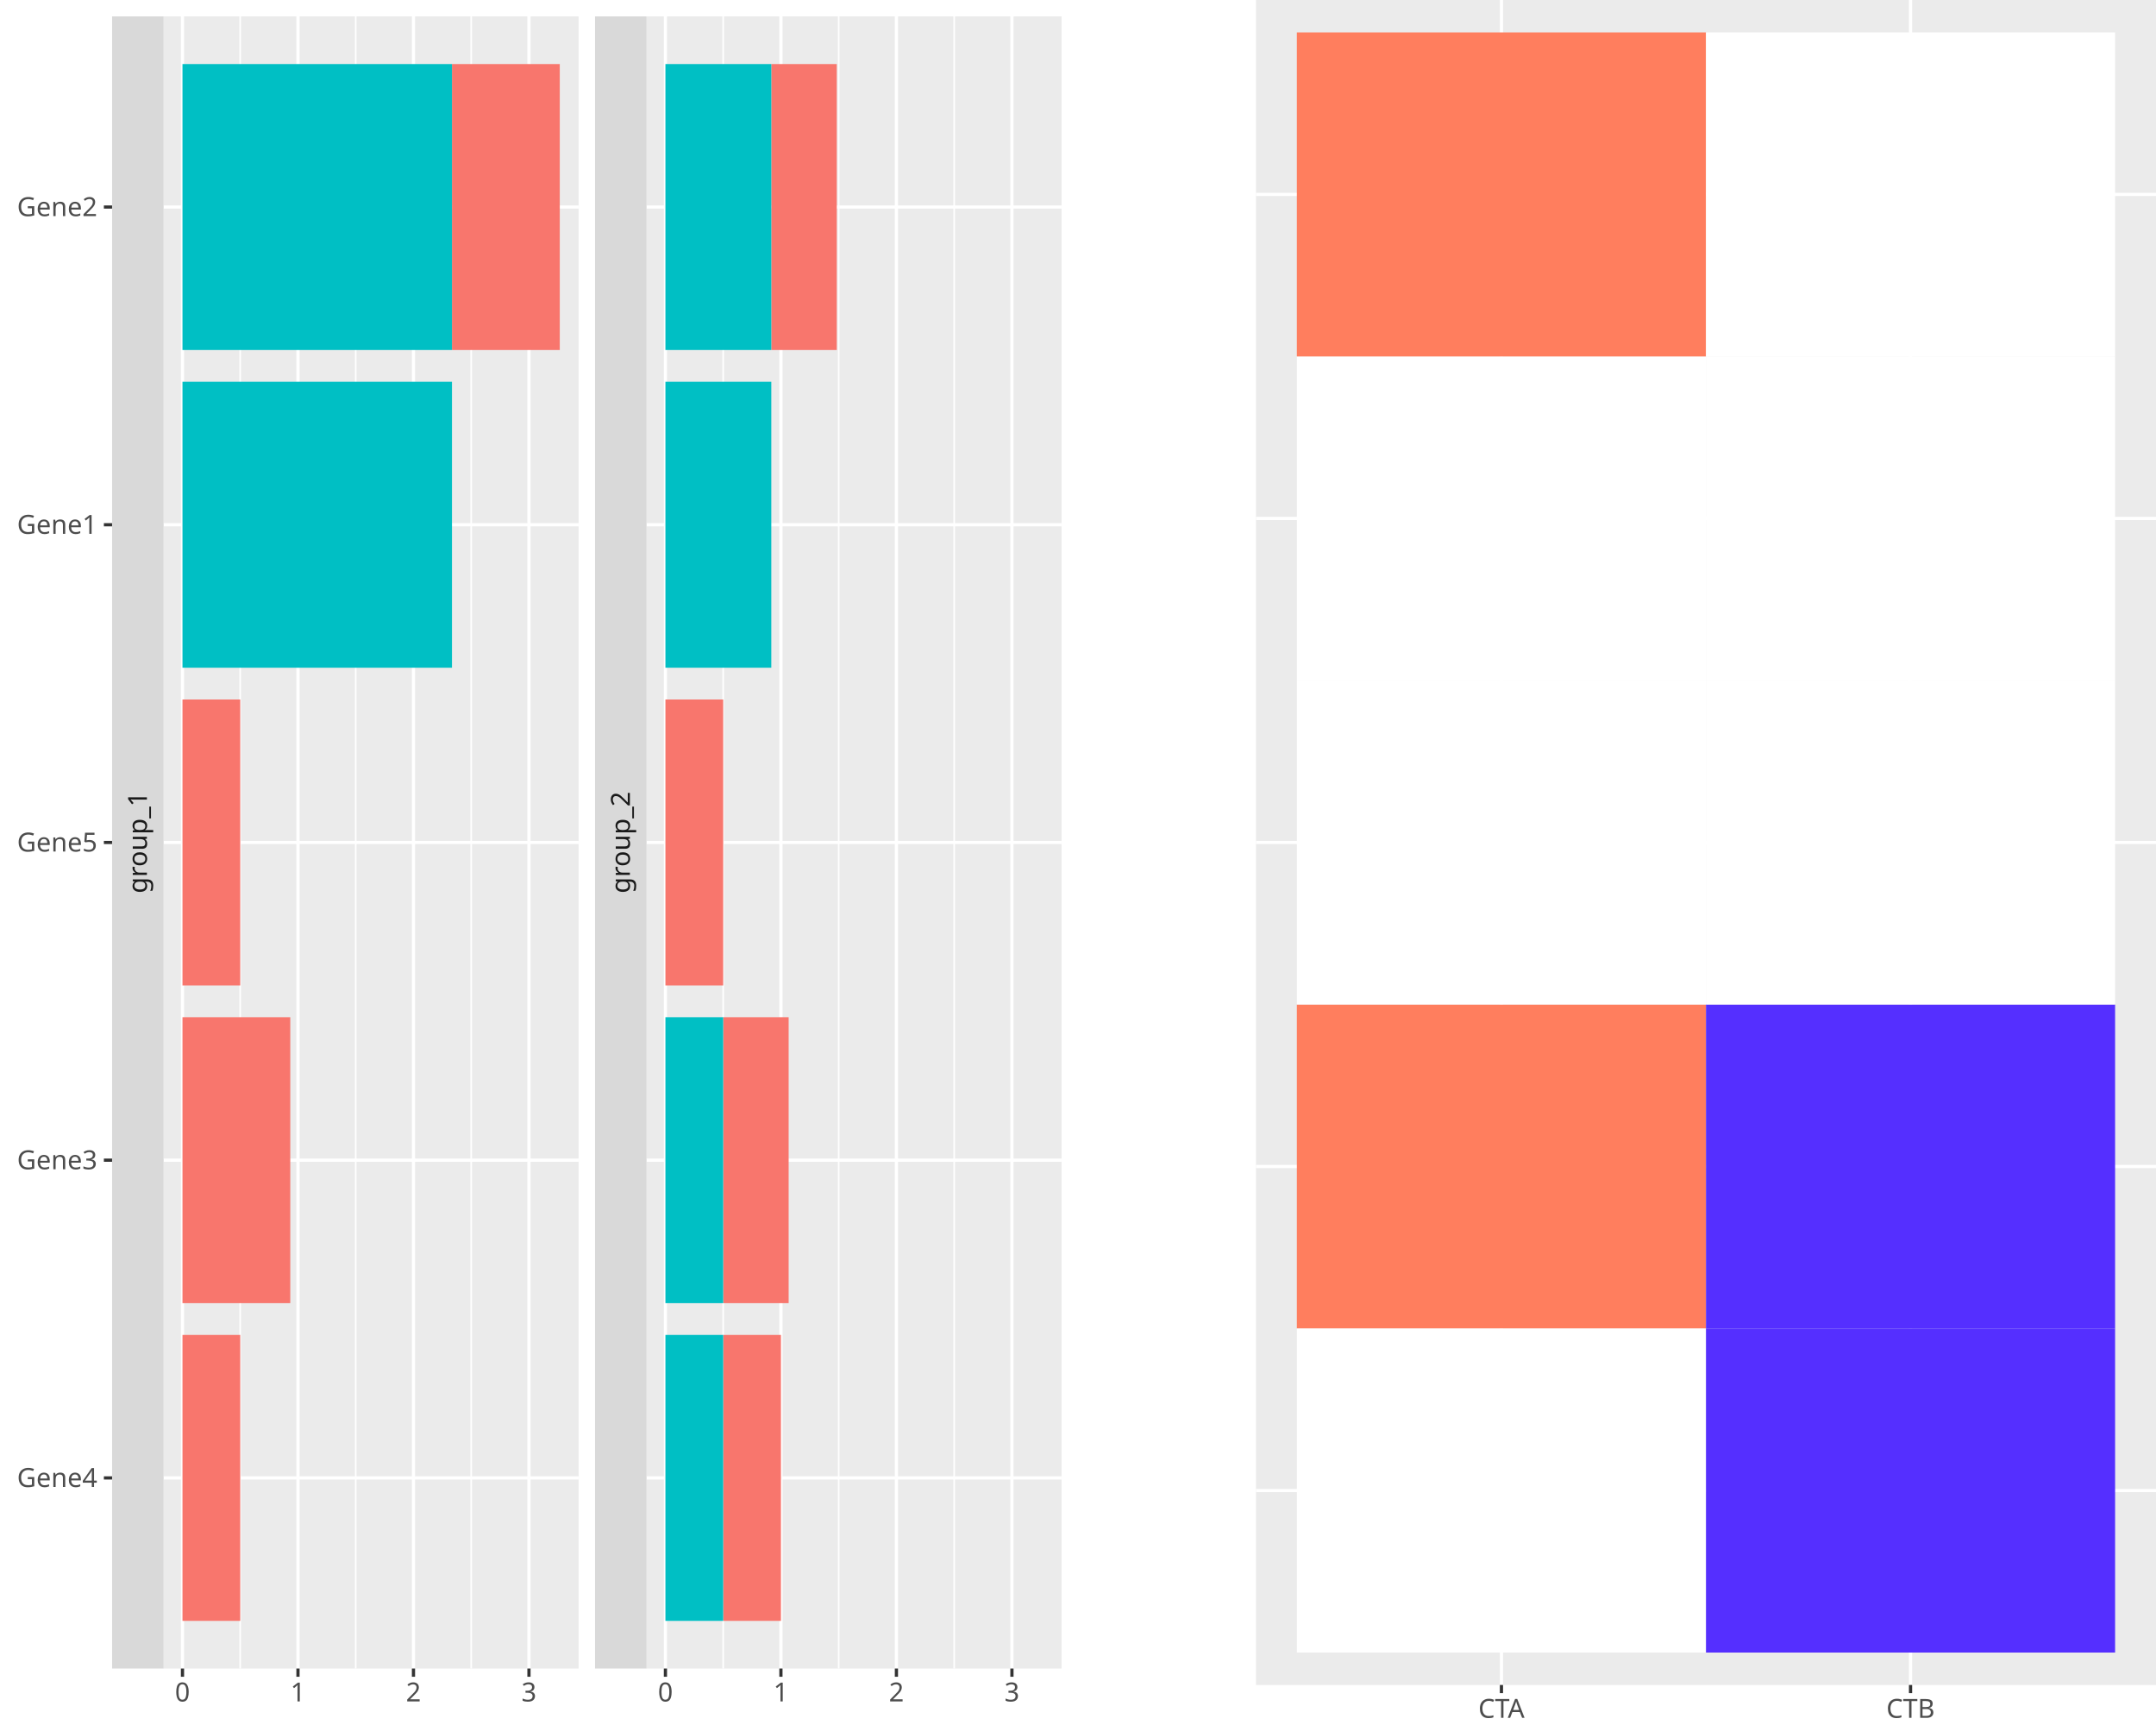
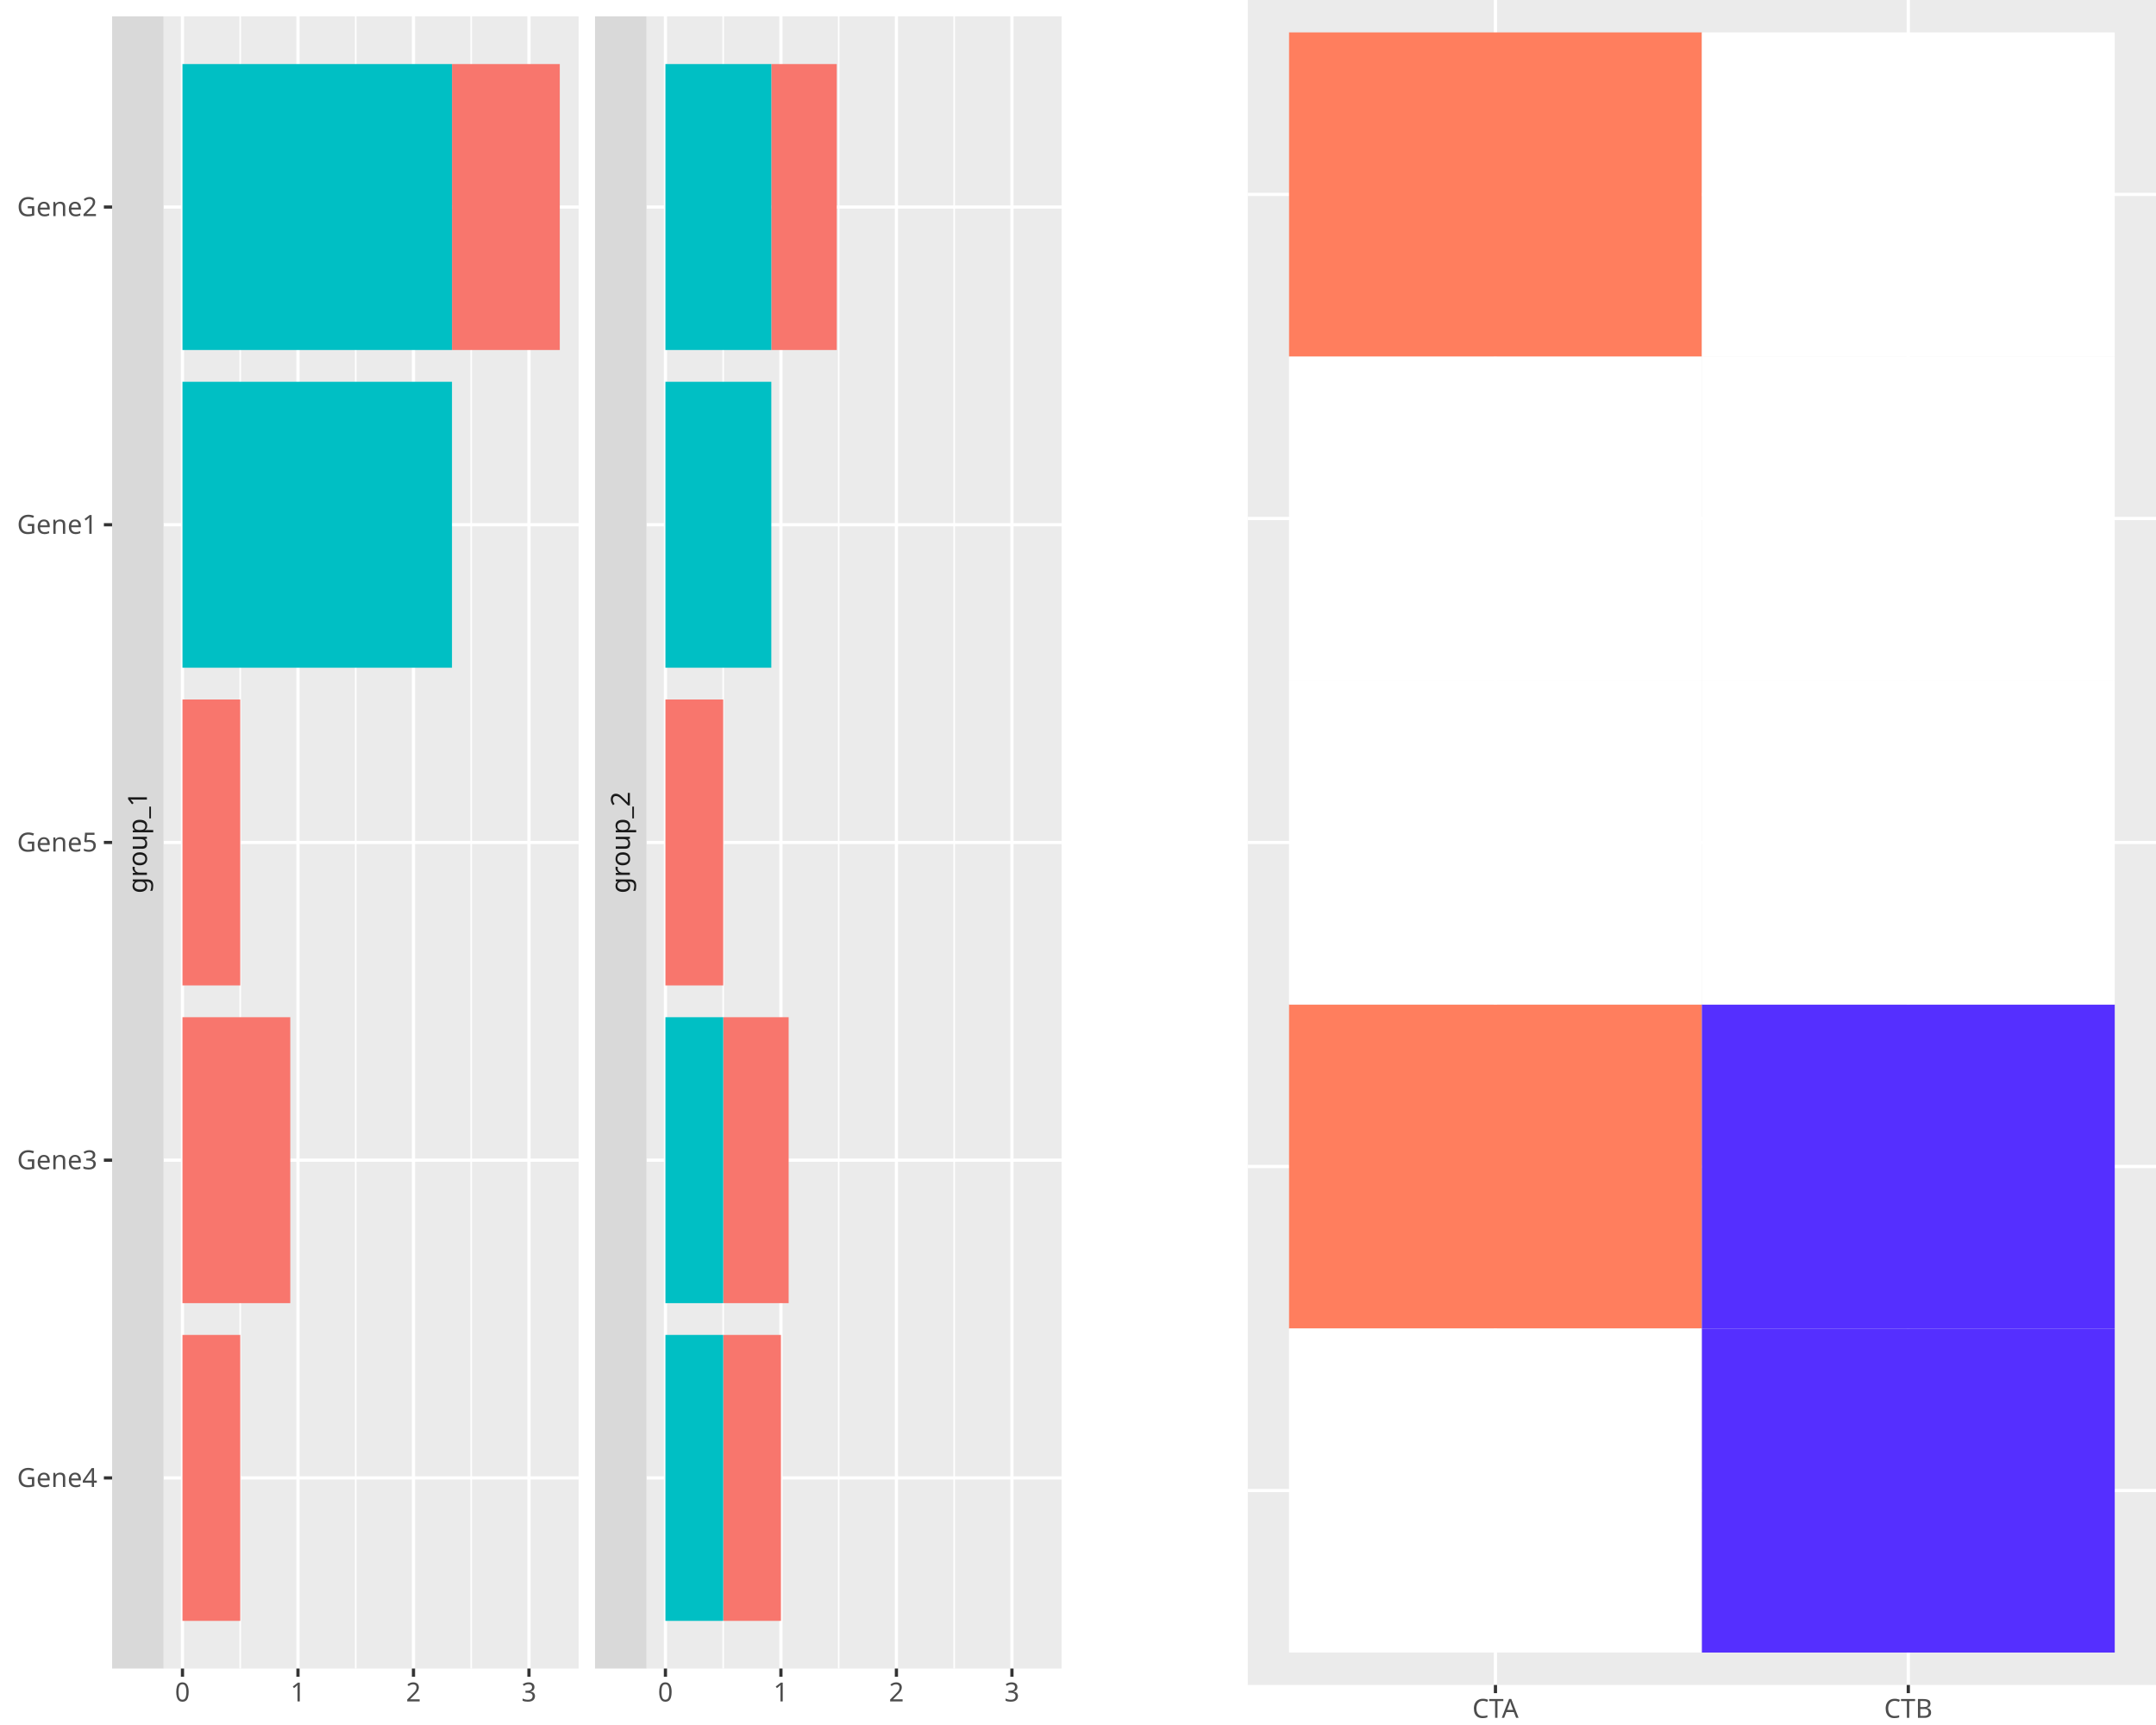
<svg xmlns="http://www.w3.org/2000/svg" class="svglite" data-engine-version="2.0" width="720.00pt" height="576.00pt" viewBox="0 0 720.00 576.00">
  <defs>
    <style type="text/css">
    .svglite line, .svglite polyline, .svglite polygon, .svglite path, .svglite rect, .svglite circle {
      fill: none;
      stroke: #000000;
      stroke-linecap: round;
      stroke-linejoin: round;
      stroke-miterlimit: 10.00;
    }
  </style>
  </defs>
  <rect width="100%" height="100%" style="stroke: none; fill: #FFFFFF;" />
  <defs>
    <clipPath id="cpMC4wMHw3MjAuMDB8MC4wMHw1NzYuMDA=">
      <rect x="0.00" y="0.00" width="720.00" height="576.00" />
    </clipPath>
  </defs>
  <g clip-path="url(#cpMC4wMHw3MjAuMDB8MC4wMHw1NzYuMDA=)">
</g>
  <defs>
    <clipPath id="cpMC4wMHwzNjAuMDB8MC4wMHw1NzYuMDA=">
      <rect x="0" y="0.00" width="360.00" height="576.00" />
    </clipPath>
  </defs>
  <g clip-path="url(#cpMC4wMHwzNjAuMDB8MC4wMHw1NzYuMDA=)">
    <rect x="0" y="0.00" width="360.00" height="576.00" style="stroke-width: 1.07; stroke: #FFFFFF; fill: #FFFFFF;" />
  </g>
  <g clip-path="url(#cpMC4wMHw3MjAuMDB8MC4wMHw1NzYuMDA=)">
</g>
  <defs>
    <clipPath id="cpNTQuNjR8MTkzLjI0fDUuNDh8NTU3LjE1">
      <rect x="54.64" y="5.48" width="138.60" height="551.67" />
    </clipPath>
  </defs>
  <g clip-path="url(#cpNTQuNjR8MTkzLjI0fDUuNDh8NTU3LjE1)">
    <rect x="54.64" y="5.48" width="138.60" height="551.67" style="stroke-width: 1.07; stroke: none; fill: #EBEBEB;" />
    <polyline points="80.22,557.15 80.22,5.48 " style="stroke-width: 0.53; stroke: #FFFFFF; stroke-linecap: butt;" />
    <polyline points="118.79,557.15 118.79,5.48 " style="stroke-width: 0.53; stroke: #FFFFFF; stroke-linecap: butt;" />
    <polyline points="157.36,557.15 157.36,5.48 " style="stroke-width: 0.53; stroke: #FFFFFF; stroke-linecap: butt;" />
    <polyline points="54.64,493.49 193.24,493.49 " style="stroke-width: 1.07; stroke: #FFFFFF; stroke-linecap: butt;" />
    <polyline points="54.64,387.40 193.24,387.40 " style="stroke-width: 1.07; stroke: #FFFFFF; stroke-linecap: butt;" />
    <polyline points="54.64,281.31 193.24,281.31 " style="stroke-width: 1.07; stroke: #FFFFFF; stroke-linecap: butt;" />
    <polyline points="54.64,175.22 193.24,175.22 " style="stroke-width: 1.07; stroke: #FFFFFF; stroke-linecap: butt;" />
    <polyline points="54.64,69.13 193.24,69.13 " style="stroke-width: 1.07; stroke: #FFFFFF; stroke-linecap: butt;" />
    <polyline points="60.94,557.15 60.94,5.48 " style="stroke-width: 1.07; stroke: #FFFFFF; stroke-linecap: butt;" />
    <polyline points="99.51,557.15 99.51,5.48 " style="stroke-width: 1.07; stroke: #FFFFFF; stroke-linecap: butt;" />
    <polyline points="138.08,557.15 138.08,5.48 " style="stroke-width: 1.07; stroke: #FFFFFF; stroke-linecap: butt;" />
    <polyline points="176.65,557.15 176.65,5.48 " style="stroke-width: 1.07; stroke: #FFFFFF; stroke-linecap: butt;" />
    <rect x="150.94" y="127.48" width="0.00" height="95.48" style="stroke-width: 1.07; stroke: none; stroke-linecap: butt; stroke-linejoin: miter; fill: #F8766D;" />
    <rect x="150.94" y="21.39" width="36.00" height="95.48" style="stroke-width: 1.07; stroke: none; stroke-linecap: butt; stroke-linejoin: miter; fill: #F8766D;" />
    <rect x="60.94" y="339.66" width="36.00" height="95.48" style="stroke-width: 1.07; stroke: none; stroke-linecap: butt; stroke-linejoin: miter; fill: #F8766D;" />
    <rect x="60.94" y="445.75" width="19.29" height="95.48" style="stroke-width: 1.07; stroke: none; stroke-linecap: butt; stroke-linejoin: miter; fill: #F8766D;" />
    <rect x="60.94" y="233.57" width="19.29" height="95.48" style="stroke-width: 1.07; stroke: none; stroke-linecap: butt; stroke-linejoin: miter; fill: #F8766D;" />
    <rect x="60.94" y="127.48" width="90.00" height="95.48" style="stroke-width: 1.07; stroke: none; stroke-linecap: butt; stroke-linejoin: miter; fill: #00BFC4;" />
    <rect x="60.94" y="21.39" width="90.00" height="95.48" style="stroke-width: 1.07; stroke: none; stroke-linecap: butt; stroke-linejoin: miter; fill: #00BFC4;" />
    <rect x="60.94" y="339.66" width="0.00" height="95.48" style="stroke-width: 1.07; stroke: none; stroke-linecap: butt; stroke-linejoin: miter; fill: #00BFC4;" />
    <rect x="60.94" y="445.75" width="0.00" height="95.48" style="stroke-width: 1.07; stroke: none; stroke-linecap: butt; stroke-linejoin: miter; fill: #00BFC4;" />
    <rect x="60.94" y="233.57" width="0.00" height="95.48" style="stroke-width: 1.07; stroke: none; stroke-linecap: butt; stroke-linejoin: miter; fill: #00BFC4;" />
  </g>
  <g clip-path="url(#cpMC4wMHw3MjAuMDB8MC4wMHw1NzYuMDA=)">
</g>
  <defs>
    <clipPath id="cpMjE1LjkyfDM1NC41Mnw1LjQ4fDU1Ny4xNQ==">
      <rect x="215.92" y="5.48" width="138.60" height="551.67" />
    </clipPath>
  </defs>
  <g clip-path="url(#cpMjE1LjkyfDM1NC41Mnw1LjQ4fDU1Ny4xNQ==)">
    <rect x="215.92" y="5.48" width="138.60" height="551.67" style="stroke-width: 1.07; stroke: none; fill: #EBEBEB;" />
    <polyline points="241.51,557.15 241.51,5.48 " style="stroke-width: 0.53; stroke: #FFFFFF; stroke-linecap: butt;" />
    <polyline points="280.08,557.15 280.08,5.48 " style="stroke-width: 0.53; stroke: #FFFFFF; stroke-linecap: butt;" />
    <polyline points="318.65,557.15 318.65,5.48 " style="stroke-width: 0.53; stroke: #FFFFFF; stroke-linecap: butt;" />
    <polyline points="215.92,493.49 354.52,493.49 " style="stroke-width: 1.07; stroke: #FFFFFF; stroke-linecap: butt;" />
    <polyline points="215.92,387.40 354.52,387.40 " style="stroke-width: 1.07; stroke: #FFFFFF; stroke-linecap: butt;" />
    <polyline points="215.92,281.31 354.52,281.31 " style="stroke-width: 1.07; stroke: #FFFFFF; stroke-linecap: butt;" />
    <polyline points="215.92,175.22 354.52,175.22 " style="stroke-width: 1.07; stroke: #FFFFFF; stroke-linecap: butt;" />
    <polyline points="215.92,69.13 354.52,69.13 " style="stroke-width: 1.07; stroke: #FFFFFF; stroke-linecap: butt;" />
    <polyline points="222.22,557.15 222.22,5.48 " style="stroke-width: 1.07; stroke: #FFFFFF; stroke-linecap: butt;" />
    <polyline points="260.79,557.15 260.79,5.48 " style="stroke-width: 1.07; stroke: #FFFFFF; stroke-linecap: butt;" />
    <polyline points="299.36,557.15 299.36,5.48 " style="stroke-width: 1.07; stroke: #FFFFFF; stroke-linecap: butt;" />
    <polyline points="337.94,557.15 337.94,5.48 " style="stroke-width: 1.07; stroke: #FFFFFF; stroke-linecap: butt;" />
    <rect x="257.58" y="127.48" width="0.00" height="95.48" style="stroke-width: 1.07; stroke: none; stroke-linecap: butt; stroke-linejoin: miter; fill: #F8766D;" />
    <rect x="257.58" y="21.39" width="21.86" height="95.48" style="stroke-width: 1.07; stroke: none; stroke-linecap: butt; stroke-linejoin: miter; fill: #F8766D;" />
    <rect x="241.51" y="339.66" width="21.86" height="95.48" style="stroke-width: 1.07; stroke: none; stroke-linecap: butt; stroke-linejoin: miter; fill: #F8766D;" />
    <rect x="241.51" y="445.75" width="19.29" height="95.48" style="stroke-width: 1.07; stroke: none; stroke-linecap: butt; stroke-linejoin: miter; fill: #F8766D;" />
    <rect x="222.22" y="233.57" width="19.29" height="95.48" style="stroke-width: 1.07; stroke: none; stroke-linecap: butt; stroke-linejoin: miter; fill: #F8766D;" />
    <rect x="222.22" y="127.48" width="35.36" height="95.48" style="stroke-width: 1.07; stroke: none; stroke-linecap: butt; stroke-linejoin: miter; fill: #00BFC4;" />
    <rect x="222.22" y="21.39" width="35.36" height="95.48" style="stroke-width: 1.07; stroke: none; stroke-linecap: butt; stroke-linejoin: miter; fill: #00BFC4;" />
    <rect x="222.22" y="339.66" width="19.29" height="95.48" style="stroke-width: 1.07; stroke: none; stroke-linecap: butt; stroke-linejoin: miter; fill: #00BFC4;" />
    <rect x="222.22" y="445.75" width="19.29" height="95.48" style="stroke-width: 1.07; stroke: none; stroke-linecap: butt; stroke-linejoin: miter; fill: #00BFC4;" />
    <rect x="222.22" y="233.57" width="0.00" height="95.48" style="stroke-width: 1.07; stroke: none; stroke-linecap: butt; stroke-linejoin: miter; fill: #00BFC4;" />
  </g>
  <g clip-path="url(#cpMC4wMHw3MjAuMDB8MC4wMHw1NzYuMDA=)">
</g>
  <defs>
    <clipPath id="cpMTk4LjcxfDIxNS45Mnw1LjQ4fDU1Ny4xNQ==">
      <rect x="198.71" y="5.48" width="17.21" height="551.67" />
    </clipPath>
  </defs>
  <g clip-path="url(#cpMTk4LjcxfDIxNS45Mnw1LjQ4fDU1Ny4xNQ==)">
    <rect x="198.71" y="5.48" width="17.21" height="551.67" style="stroke-width: 1.07; stroke: none; fill: #D9D9D9;" />
    <text transform="translate(210.35,281.31) rotate(-90)" text-anchor="middle" style="font-size: 8.80px; fill: #1A1A1A; font-family: sans;" textLength="32.30px" lengthAdjust="spacingAndGlyphs">group_2</text>
  </g>
  <g clip-path="url(#cpMC4wMHw3MjAuMDB8MC4wMHw1NzYuMDA=)">
</g>
  <defs>
    <clipPath id="cpMzcuNDN8NTQuNjR8NS40OHw1NTcuMTU=">
      <rect x="37.43" y="5.48" width="17.21" height="551.67" />
    </clipPath>
  </defs>
  <g clip-path="url(#cpMzcuNDN8NTQuNjR8NS40OHw1NTcuMTU=)">
    <rect x="37.43" y="5.48" width="17.21" height="551.67" style="stroke-width: 1.07; stroke: none; fill: #D9D9D9;" />
    <text transform="translate(49.06,281.31) rotate(-90)" text-anchor="middle" style="font-size: 8.80px; fill: #1A1A1A; font-family: sans;" textLength="32.30px" lengthAdjust="spacingAndGlyphs">group_1</text>
  </g>
  <g clip-path="url(#cpMC4wMHw3MjAuMDB8MC4wMHw1NzYuMDA=)">
    <polyline points="60.94,559.89 60.94,557.15 " style="stroke-width: 1.07; stroke: #333333; stroke-linecap: butt;" />
    <polyline points="99.51,559.89 99.51,557.15 " style="stroke-width: 1.07; stroke: #333333; stroke-linecap: butt;" />
    <polyline points="138.08,559.89 138.08,557.15 " style="stroke-width: 1.07; stroke: #333333; stroke-linecap: butt;" />
    <polyline points="176.65,559.89 176.65,557.15 " style="stroke-width: 1.07; stroke: #333333; stroke-linecap: butt;" />
    <text x="60.94" y="568.13" text-anchor="middle" style="font-size: 8.80px; fill: #4D4D4D; font-family: sans;" textLength="4.89px" lengthAdjust="spacingAndGlyphs">0</text>
    <text x="99.51" y="568.13" text-anchor="middle" style="font-size: 8.80px; fill: #4D4D4D; font-family: sans;" textLength="4.89px" lengthAdjust="spacingAndGlyphs">1</text>
    <text x="138.08" y="568.13" text-anchor="middle" style="font-size: 8.80px; fill: #4D4D4D; font-family: sans;" textLength="4.89px" lengthAdjust="spacingAndGlyphs">2</text>
    <text x="176.65" y="568.13" text-anchor="middle" style="font-size: 8.80px; fill: #4D4D4D; font-family: sans;" textLength="4.89px" lengthAdjust="spacingAndGlyphs">3</text>
    <polyline points="222.22,559.89 222.22,557.15 " style="stroke-width: 1.07; stroke: #333333; stroke-linecap: butt;" />
    <polyline points="260.79,559.89 260.79,557.15 " style="stroke-width: 1.07; stroke: #333333; stroke-linecap: butt;" />
    <polyline points="299.36,559.89 299.36,557.15 " style="stroke-width: 1.07; stroke: #333333; stroke-linecap: butt;" />
    <polyline points="337.94,559.89 337.94,557.15 " style="stroke-width: 1.07; stroke: #333333; stroke-linecap: butt;" />
    <text x="222.22" y="568.13" text-anchor="middle" style="font-size: 8.80px; fill: #4D4D4D; font-family: sans;" textLength="4.89px" lengthAdjust="spacingAndGlyphs">0</text>
    <text x="260.79" y="568.13" text-anchor="middle" style="font-size: 8.80px; fill: #4D4D4D; font-family: sans;" textLength="4.89px" lengthAdjust="spacingAndGlyphs">1</text>
    <text x="299.36" y="568.13" text-anchor="middle" style="font-size: 8.80px; fill: #4D4D4D; font-family: sans;" textLength="4.89px" lengthAdjust="spacingAndGlyphs">2</text>
    <text x="337.94" y="568.13" text-anchor="middle" style="font-size: 8.80px; fill: #4D4D4D; font-family: sans;" textLength="4.89px" lengthAdjust="spacingAndGlyphs">3</text>
    <text x="32.50" y="496.52" text-anchor="end" style="font-size: 8.80px; fill: #4D4D4D; font-family: sans;" textLength="26.43px" lengthAdjust="spacingAndGlyphs">Gene4</text>
    <text x="32.50" y="390.43" text-anchor="end" style="font-size: 8.80px; fill: #4D4D4D; font-family: sans;" textLength="26.43px" lengthAdjust="spacingAndGlyphs">Gene3</text>
    <text x="32.50" y="284.34" text-anchor="end" style="font-size: 8.80px; fill: #4D4D4D; font-family: sans;" textLength="26.43px" lengthAdjust="spacingAndGlyphs">Gene5</text>
    <text x="32.50" y="178.25" text-anchor="end" style="font-size: 8.80px; fill: #4D4D4D; font-family: sans;" textLength="26.43px" lengthAdjust="spacingAndGlyphs">Gene1</text>
    <text x="32.50" y="72.16" text-anchor="end" style="font-size: 8.80px; fill: #4D4D4D; font-family: sans;" textLength="26.43px" lengthAdjust="spacingAndGlyphs">Gene2</text>
    <polyline points="34.69,493.49 37.43,493.49 " style="stroke-width: 1.07; stroke: #333333; stroke-linecap: butt;" />
    <polyline points="34.69,387.40 37.43,387.40 " style="stroke-width: 1.07; stroke: #333333; stroke-linecap: butt;" />
    <polyline points="34.69,281.31 37.43,281.31 " style="stroke-width: 1.07; stroke: #333333; stroke-linecap: butt;" />
    <polyline points="34.69,175.22 37.43,175.22 " style="stroke-width: 1.07; stroke: #333333; stroke-linecap: butt;" />
    <polyline points="34.69,69.13 37.43,69.13 " style="stroke-width: 1.07; stroke: #333333; stroke-linecap: butt;" />
  </g>
  <defs>
    <clipPath id="cpMzYwLjAwfDcyMC4wMHwwLjAwfDU3Ni4wMA==">
      <rect x="360.00" y="0.00" width="360.00" height="576.00" />
    </clipPath>
  </defs>
  <g clip-path="url(#cpMzYwLjAwfDcyMC4wMHwwLjAwfDU3Ni4wMA==)">
    <rect x="360.00" y="0.00" width="360.00" height="576.00" style="stroke-width: 1.07; stroke: #FFFFFF; fill: #FFFFFF;" />
  </g>
  <g clip-path="url(#cpMC4wMHw3MjAuMDB8MC4wMHw1NzYuMDA=)">
</g>
  <defs>
-     <clipPath id="cpNDE5LjQzfDcyMC4wMHwwLjAwfDU2Mi42Mw==">
-       <rect x="419.43" y="0.00" width="300.57" height="562.63" />
+     <clipPath id="cpNDE2LjY5fDcyMC4wMHwwLjAwfDU2Mi42Mw==">
+       <rect x="416.69" y="0.00" width="303.31" height="562.63" />
    </clipPath>
  </defs>
-   <g clip-path="url(#cpNDE5LjQzfDcyMC4wMHwwLjAwfDU2Mi42Mw==)">
-     <rect x="419.43" y="0.00" width="300.57" height="562.63" style="stroke-width: 1.07; stroke: none; fill: #EBEBEB;" />
-     <polyline points="419.43,497.71 720.00,497.71 " style="stroke-width: 1.07; stroke: #FFFFFF; stroke-linecap: butt;" />
-     <polyline points="419.43,389.51 720.00,389.51 " style="stroke-width: 1.07; stroke: #FFFFFF; stroke-linecap: butt;" />
-     <polyline points="419.43,281.31 720.00,281.31 " style="stroke-width: 1.07; stroke: #FFFFFF; stroke-linecap: butt;" />
-     <polyline points="419.43,173.12 720.00,173.12 " style="stroke-width: 1.07; stroke: #FFFFFF; stroke-linecap: butt;" />
-     <polyline points="419.43,64.92 720.00,64.92 " style="stroke-width: 1.07; stroke: #FFFFFF; stroke-linecap: butt;" />
-     <polyline points="501.41,562.63 501.41,0.00 " style="stroke-width: 1.07; stroke: #FFFFFF; stroke-linecap: butt;" />
-     <polyline points="638.03,562.63 638.03,0.00 " style="stroke-width: 1.07; stroke: #FFFFFF; stroke-linecap: butt;" />
-     <rect x="433.09" y="119.02" width="136.62" height="108.20" style="stroke-width: 0.21; stroke: none; stroke-linecap: butt; stroke-linejoin: miter; fill: #FFFFFF;" />
-     <rect x="433.09" y="10.82" width="136.62" height="108.20" style="stroke-width: 0.21; stroke: none; stroke-linecap: butt; stroke-linejoin: miter; fill: #FF7E5E;" />
-     <rect x="433.09" y="335.41" width="136.62" height="108.20" style="stroke-width: 0.21; stroke: none; stroke-linecap: butt; stroke-linejoin: miter; fill: #FF7E5E;" />
-     <rect x="433.09" y="443.61" width="136.62" height="108.20" style="stroke-width: 0.21; stroke: none; stroke-linecap: butt; stroke-linejoin: miter; fill: #FFFFFF;" />
-     <rect x="433.09" y="227.21" width="136.62" height="108.20" style="stroke-width: 0.21; stroke: none; stroke-linecap: butt; stroke-linejoin: miter; fill: #FFFFFF;" />
-     <rect x="569.72" y="119.02" width="136.62" height="108.20" style="stroke-width: 0.21; stroke: none; stroke-linecap: butt; stroke-linejoin: miter; fill: #FFFFFF;" />
-     <rect x="569.72" y="10.82" width="136.62" height="108.20" style="stroke-width: 0.21; stroke: none; stroke-linecap: butt; stroke-linejoin: miter; fill: #FFFFFF;" />
-     <rect x="569.72" y="335.41" width="136.62" height="108.20" style="stroke-width: 0.21; stroke: none; stroke-linecap: butt; stroke-linejoin: miter; fill: #552FFF;" />
-     <rect x="569.72" y="443.61" width="136.62" height="108.20" style="stroke-width: 0.21; stroke: none; stroke-linecap: butt; stroke-linejoin: miter; fill: #552FFF;" />
-     <rect x="569.72" y="227.21" width="136.62" height="108.20" style="stroke-width: 0.21; stroke: none; stroke-linecap: butt; stroke-linejoin: miter; fill: #FFFFFF;" />
+   <g clip-path="url(#cpNDE2LjY5fDcyMC4wMHwwLjAwfDU2Mi42Mw==)">
+     <rect x="416.69" y="0.00" width="303.31" height="562.63" style="stroke-width: 1.07; stroke: none; fill: #EBEBEB;" />
+     <polyline points="416.69,497.71 720.00,497.71 " style="stroke-width: 1.07; stroke: #FFFFFF; stroke-linecap: butt;" />
+     <polyline points="416.69,389.51 720.00,389.51 " style="stroke-width: 1.07; stroke: #FFFFFF; stroke-linecap: butt;" />
+     <polyline points="416.69,281.31 720.00,281.31 " style="stroke-width: 1.07; stroke: #FFFFFF; stroke-linecap: butt;" />
+     <polyline points="416.69,173.12 720.00,173.12 " style="stroke-width: 1.07; stroke: #FFFFFF; stroke-linecap: butt;" />
+     <polyline points="416.69,64.92 720.00,64.92 " style="stroke-width: 1.07; stroke: #FFFFFF; stroke-linecap: butt;" />
+     <polyline points="499.41,562.63 499.41,0.00 " style="stroke-width: 1.07; stroke: #FFFFFF; stroke-linecap: butt;" />
+     <polyline points="637.28,562.63 637.28,0.00 " style="stroke-width: 1.07; stroke: #FFFFFF; stroke-linecap: butt;" />
+     <rect x="430.48" y="119.02" width="137.87" height="108.20" style="stroke-width: 0.43; stroke: none; stroke-linecap: butt; stroke-linejoin: miter; fill: #FFFFFF;" />
+     <rect x="430.48" y="10.82" width="137.87" height="108.20" style="stroke-width: 0.43; stroke: none; stroke-linecap: butt; stroke-linejoin: miter; fill: #FF7E5E;" />
+     <rect x="430.48" y="335.41" width="137.87" height="108.20" style="stroke-width: 0.43; stroke: none; stroke-linecap: butt; stroke-linejoin: miter; fill: #FF7E5E;" />
+     <rect x="430.48" y="443.61" width="137.87" height="108.20" style="stroke-width: 0.43; stroke: none; stroke-linecap: butt; stroke-linejoin: miter; fill: #FFFFFF;" />
+     <rect x="430.48" y="227.21" width="137.87" height="108.20" style="stroke-width: 0.43; stroke: none; stroke-linecap: butt; stroke-linejoin: miter; fill: #FFFFFF;" />
+     <rect x="568.35" y="119.02" width="137.87" height="108.20" style="stroke-width: 0.43; stroke: none; stroke-linecap: butt; stroke-linejoin: miter; fill: #FFFFFF;" />
+     <rect x="568.35" y="10.82" width="137.87" height="108.20" style="stroke-width: 0.43; stroke: none; stroke-linecap: butt; stroke-linejoin: miter; fill: #FFFFFF;" />
+     <rect x="568.35" y="335.41" width="137.87" height="108.20" style="stroke-width: 0.43; stroke: none; stroke-linecap: butt; stroke-linejoin: miter; fill: #552FFF;" />
+     <rect x="568.35" y="443.61" width="137.87" height="108.20" style="stroke-width: 0.43; stroke: none; stroke-linecap: butt; stroke-linejoin: miter; fill: #552FFF;" />
+     <rect x="568.35" y="227.21" width="137.87" height="108.20" style="stroke-width: 0.43; stroke: none; stroke-linecap: butt; stroke-linejoin: miter; fill: #FFFFFF;" />
  </g>
  <g clip-path="url(#cpMC4wMHw3MjAuMDB8MC4wMHw1NzYuMDA=)">
-     <polyline points="501.41,565.37 501.41,562.63 " style="stroke-width: 1.07; stroke: #333333; stroke-linecap: butt;" />
-     <polyline points="638.03,565.37 638.03,562.63 " style="stroke-width: 1.07; stroke: #333333; stroke-linecap: butt;" />
-     <text x="501.41" y="573.61" text-anchor="middle" style="font-size: 8.80px; fill: #4D4D4D; font-family: sans;" textLength="17.60px" lengthAdjust="spacingAndGlyphs">CTA</text>
-     <text x="638.03" y="573.61" text-anchor="middle" style="font-size: 8.80px; fill: #4D4D4D; font-family: sans;" textLength="17.60px" lengthAdjust="spacingAndGlyphs">CTB</text>
+     <polyline points="499.41,565.37 499.41,562.63 " style="stroke-width: 1.07; stroke: #333333; stroke-linecap: butt;" />
+     <polyline points="637.28,565.37 637.28,562.63 " style="stroke-width: 1.07; stroke: #333333; stroke-linecap: butt;" />
+     <text x="499.41" y="573.61" text-anchor="middle" style="font-size: 8.80px; fill: #4D4D4D; font-family: sans;" textLength="17.60px" lengthAdjust="spacingAndGlyphs">CTA</text>
+     <text x="637.28" y="573.61" text-anchor="middle" style="font-size: 8.80px; fill: #4D4D4D; font-family: sans;" textLength="17.60px" lengthAdjust="spacingAndGlyphs">CTB</text>
  </g>
</svg>
